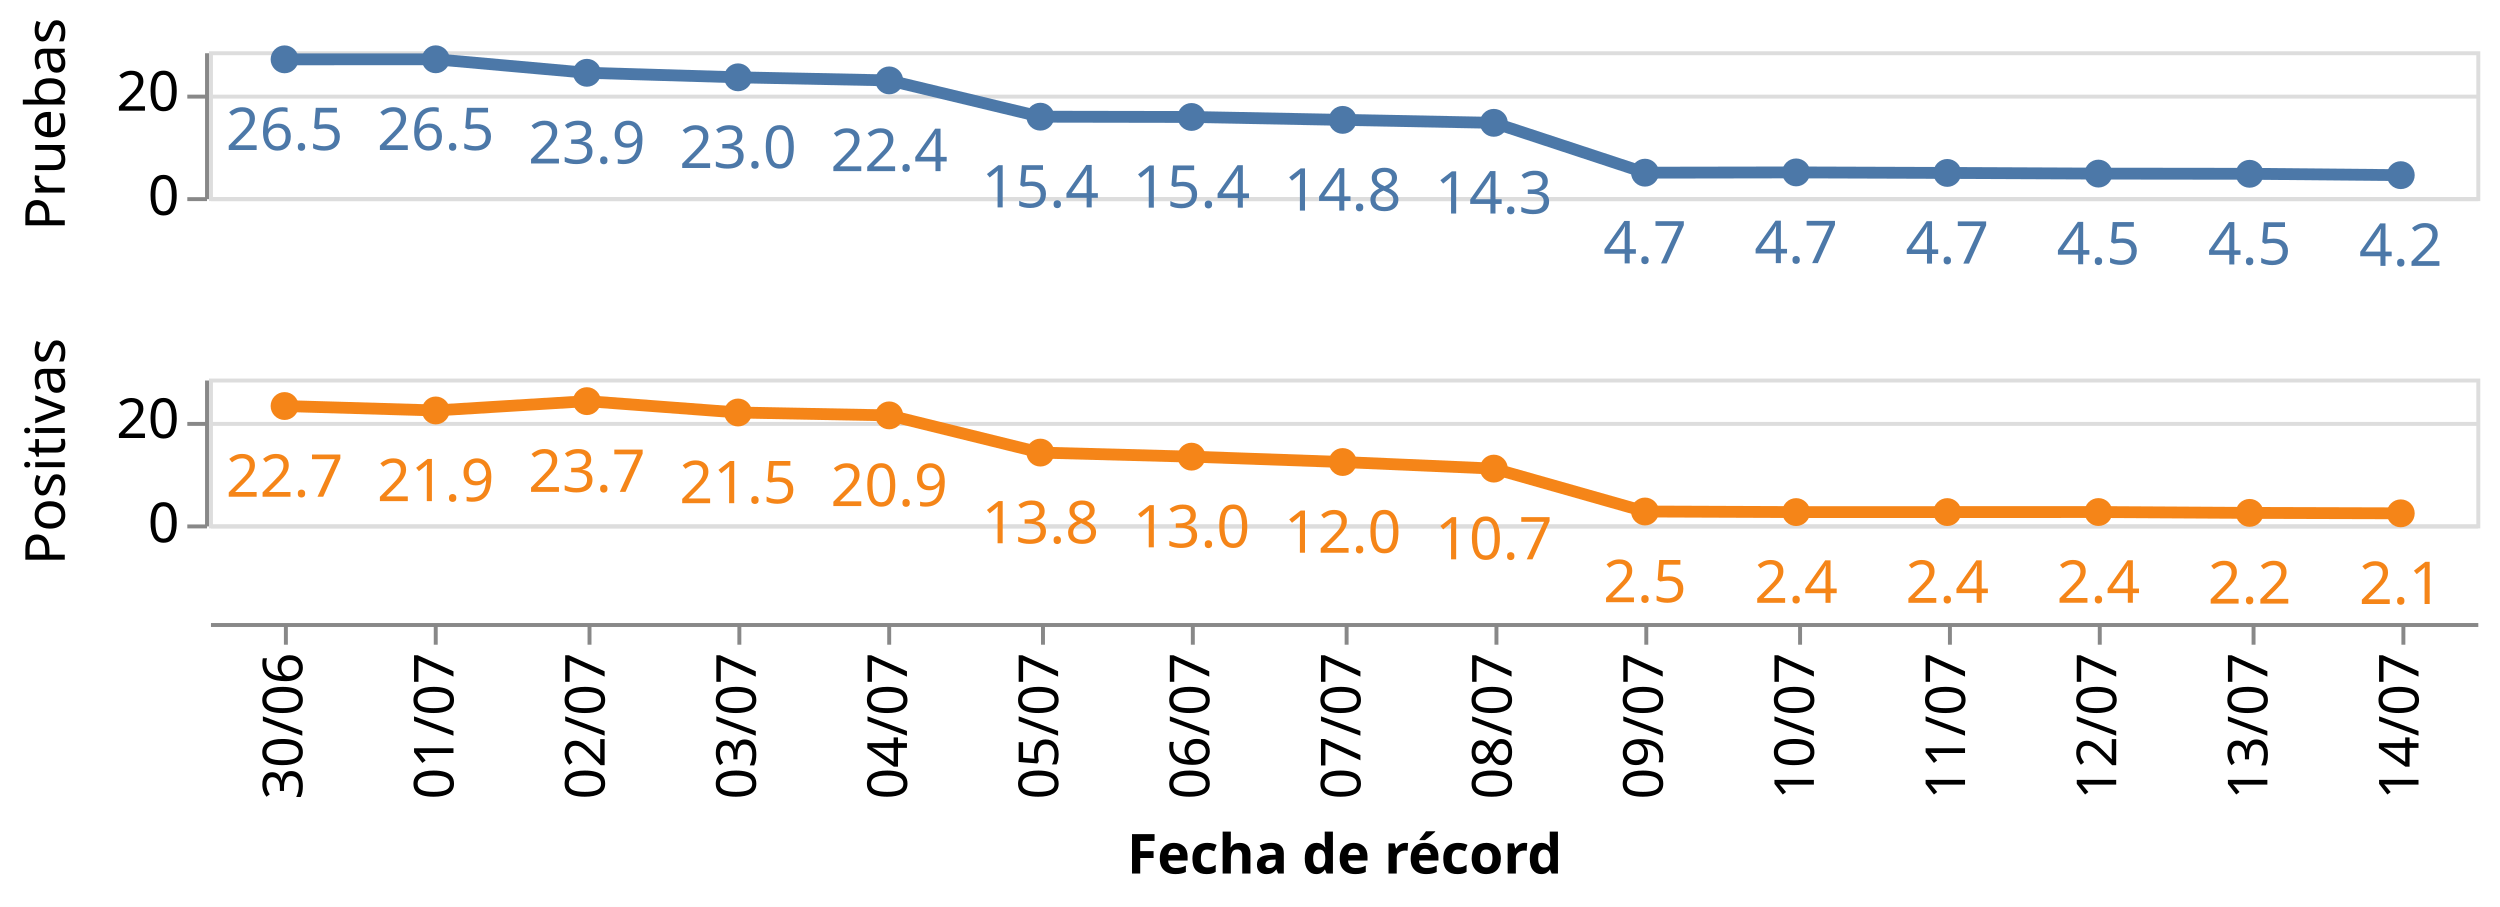
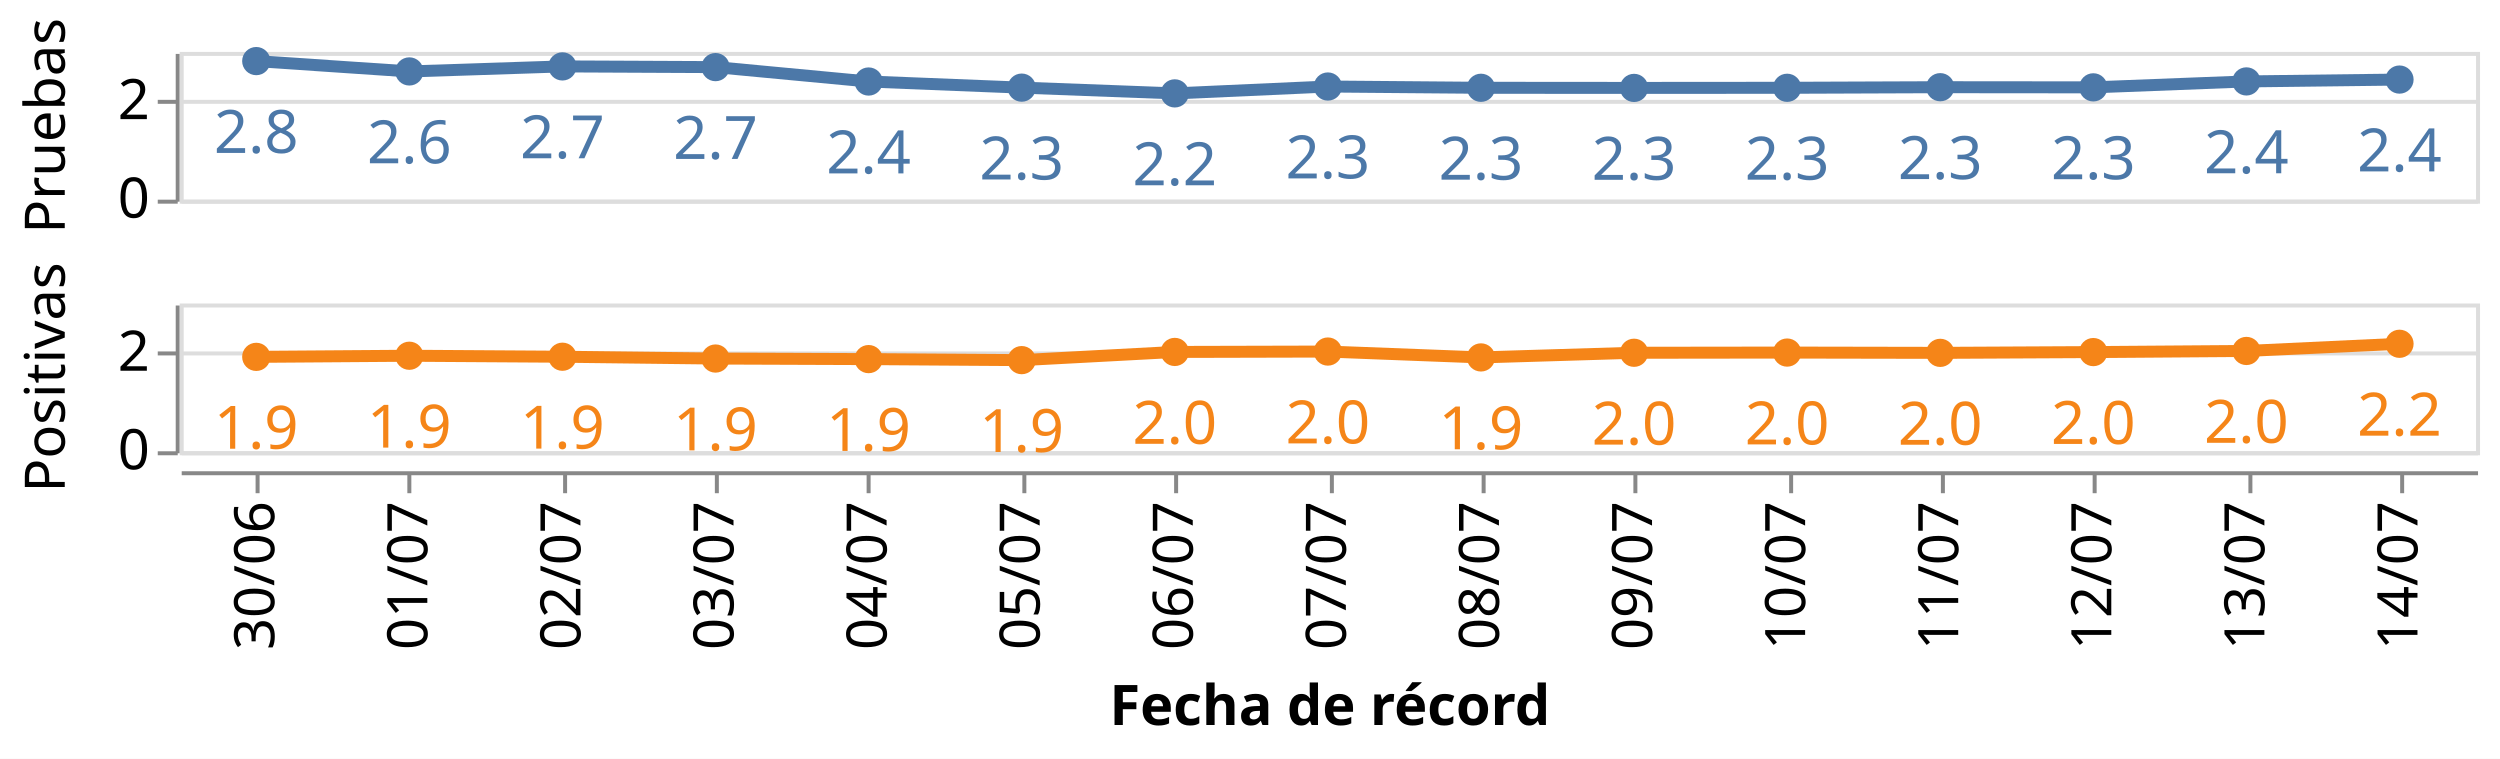
- <svg xmlns="http://www.w3.org/2000/svg" class="marks" width="634" height="230" viewBox="0 0 634 230" version="1.1">
-   <rect width="634" height="230" style="fill: white;" />
-   <g transform="translate(53,13)">
+ <svg xmlns="http://www.w3.org/2000/svg" class="marks" width="626" height="190" viewBox="0 0 626 190" version="1.1">
+   <rect width="626" height="190" style="fill: white;" />
+   <g transform="translate(45,13)">
    <g class="mark-group role-frame root">
      <g transform="translate(0,0)">
        <path class="background" d="M0,0h0v0h0Z" style="fill: none;" />
        <g>
          <g class="mark-group role-row-header row_header">
            <g transform="translate(-1,0)">
              <path class="background" d="M0,0h0v37h0Z" style="fill: none;" />
              <g>
                <g class="mark-group role-axis">
                  <g transform="translate(0.5,0.5)">
                    <path class="background" d="M0,0h0v0h0Z" style="pointer-events: none; fill: none;" />
                    <g>
                      <g class="mark-rule role-axis-tick" style="pointer-events: none;">
                        <line transform="translate(0,37)" x2="-5" y2="0" style="fill: none; stroke: #888; stroke-width: 1; opacity: 1;" />
-                         <line transform="translate(0,11)" x2="-5" y2="0" style="fill: none; stroke: #888; stroke-width: 1; opacity: 1;" />
+                         <line transform="translate(0,12)" x2="-5" y2="0" style="fill: none; stroke: #888; stroke-width: 1; opacity: 1;" />
                      </g>
                      <g class="mark-text role-axis-label" style="pointer-events: none;">
                        <text text-anchor="end" transform="translate(-7,41)" style="font-family: sans-serif; font-size: 14px; fill: #000; opacity: 1;">0</text>
-                         <text text-anchor="end" transform="translate(-7,14.57143)" style="font-family: sans-serif; font-size: 14px; fill: #000; opacity: 1;">20</text>
+                         <text text-anchor="end" transform="translate(-7,16.33333)" style="font-family: sans-serif; font-size: 14px; fill: #000; opacity: 1;">2</text>
                      </g>
                      <g class="mark-rule role-axis-domain" style="pointer-events: none;">
                        <line transform="translate(0,37)" x2="0" y2="-37" style="fill: none; stroke: #888; stroke-width: 1; opacity: 1;" />
                      </g>
                    </g>
                    <path class="foreground" d="" style="pointer-events: none; display: none; fill: none;" />
                  </g>
                </g>
                <g class="mark-group role-title">
-                   <g transform="translate(-46.57227,18.5)">
+                   <g transform="translate(-38.78613,18.5)">
                    <path class="background" d="M0,0h0v0h0Z" style="pointer-events: none; fill: none;" />
                    <g>
                      <g class="mark-text role-title-text" style="pointer-events: none;">
                        <text text-anchor="middle" transform="translate(0,0) rotate(-90) translate(0,11)" style="font-family: sans-serif; font-size: 14px; fill: #000; opacity: 1;">Pruebas</text>
                      </g>
                    </g>
                    <path class="foreground" d="" style="pointer-events: none; display: none; fill: none;" />
                  </g>
                </g>
              </g>
              <path class="foreground" d="" style="display: none; fill: none;" />
            </g>
-             <g transform="translate(-1,83)">
+             <g transform="translate(-1,63)">
              <path class="background" d="M0,0h0v37h0Z" style="fill: none;" />
              <g>
                <g class="mark-group role-axis">
                  <g transform="translate(0.5,0.5)">
                    <path class="background" d="M0,0h0v0h0Z" style="pointer-events: none; fill: none;" />
                    <g>
                      <g class="mark-rule role-axis-tick" style="pointer-events: none;">
                        <line transform="translate(0,37)" x2="-5" y2="0" style="fill: none; stroke: #888; stroke-width: 1; opacity: 1;" />
-                         <line transform="translate(0,11)" x2="-5" y2="0" style="fill: none; stroke: #888; stroke-width: 1; opacity: 1;" />
+                         <line transform="translate(0,12)" x2="-5" y2="0" style="fill: none; stroke: #888; stroke-width: 1; opacity: 1;" />
                      </g>
                      <g class="mark-text role-axis-label" style="pointer-events: none;">
                        <text text-anchor="end" transform="translate(-7,41)" style="font-family: sans-serif; font-size: 14px; fill: #000; opacity: 1;">0</text>
-                         <text text-anchor="end" transform="translate(-7,14.57143)" style="font-family: sans-serif; font-size: 14px; fill: #000; opacity: 1;">20</text>
+                         <text text-anchor="end" transform="translate(-7,16.33333)" style="font-family: sans-serif; font-size: 14px; fill: #000; opacity: 1;">2</text>
                      </g>
                      <g class="mark-rule role-axis-domain" style="pointer-events: none;">
                        <line transform="translate(0,37)" x2="0" y2="-37" style="fill: none; stroke: #888; stroke-width: 1; opacity: 1;" />
                      </g>
                    </g>
                    <path class="foreground" d="" style="pointer-events: none; display: none; fill: none;" />
                  </g>
                </g>
                <g class="mark-group role-title">
-                   <g transform="translate(-46.57227,18.5)">
+                   <g transform="translate(-38.78613,18.5)">
                    <path class="background" d="M0,0h0v0h0Z" style="pointer-events: none; fill: none;" />
                    <g>
                      <g class="mark-text role-title-text" style="pointer-events: none;">
                        <text text-anchor="middle" transform="translate(0,0) rotate(-90) translate(0,11)" style="font-family: sans-serif; font-size: 14px; fill: #000; opacity: 1;">Positivas</text>
                      </g>
                    </g>
                    <path class="foreground" d="" style="pointer-events: none; display: none; fill: none;" />
                  </g>
                </g>
              </g>
              <path class="foreground" d="" style="display: none; fill: none;" />
            </g>
          </g>
          <g class="mark-group role-column-footer column_footer">
-             <g transform="translate(0,145)">
+             <g transform="translate(0,105)">
              <path class="background" d="M0,0h575v0h-575Z" style="fill: none;" />
              <g>
                <g class="mark-group role-axis">
                  <g transform="translate(0.5,0.5)">
                    <path class="background" d="M0,0h0v0h0Z" style="pointer-events: none; fill: none;" />
                    <g>
                      <g class="mark-rule role-axis-tick" style="pointer-events: none;">
                        <line transform="translate(19,0)" x2="0" y2="5" style="fill: none; stroke: #888; stroke-width: 1; opacity: 1;" />
                        <line transform="translate(57,0)" x2="0" y2="5" style="fill: none; stroke: #888; stroke-width: 1; opacity: 1;" />
                        <line transform="translate(96,0)" x2="0" y2="5" style="fill: none; stroke: #888; stroke-width: 1; opacity: 1;" />
                        <line transform="translate(134,0)" x2="0" y2="5" style="fill: none; stroke: #888; stroke-width: 1; opacity: 1;" />
                        <line transform="translate(172,0)" x2="0" y2="5" style="fill: none; stroke: #888; stroke-width: 1; opacity: 1;" />
                        <line transform="translate(211,0)" x2="0" y2="5" style="fill: none; stroke: #888; stroke-width: 1; opacity: 1;" />
                        <line transform="translate(249,0)" x2="0" y2="5" style="fill: none; stroke: #888; stroke-width: 1; opacity: 1;" />
                        <line transform="translate(288,0)" x2="0" y2="5" style="fill: none; stroke: #888; stroke-width: 1; opacity: 1;" />
                        <line transform="translate(326,0)" x2="0" y2="5" style="fill: none; stroke: #888; stroke-width: 1; opacity: 1;" />
                        <line transform="translate(364,0)" x2="0" y2="5" style="fill: none; stroke: #888; stroke-width: 1; opacity: 1;" />
                        <line transform="translate(403,0)" x2="0" y2="5" style="fill: none; stroke: #888; stroke-width: 1; opacity: 1;" />
                        <line transform="translate(441,0)" x2="0" y2="5" style="fill: none; stroke: #888; stroke-width: 1; opacity: 1;" />
                        <line transform="translate(479,0)" x2="0" y2="5" style="fill: none; stroke: #888; stroke-width: 1; opacity: 1;" />
                        <line transform="translate(518,0)" x2="0" y2="5" style="fill: none; stroke: #888; stroke-width: 1; opacity: 1;" />
                        <line transform="translate(556,0)" x2="0" y2="5" style="fill: none; stroke: #888; stroke-width: 1; opacity: 1;" />
                      </g>
                      <g class="mark-text role-axis-label" style="pointer-events: none;">
                        <text text-anchor="end" transform="translate(19.16667,7) rotate(270) translate(0,4)" style="font-family: sans-serif; font-size: 14px; fill: #000; opacity: 1;">30/06</text>
                        <text text-anchor="end" transform="translate(57.5,7) rotate(270) translate(0,4)" style="font-family: sans-serif; font-size: 14px; fill: #000; opacity: 1;">01/07</text>
                        <text text-anchor="end" transform="translate(95.83333,7) rotate(270) translate(0,4)" style="font-family: sans-serif; font-size: 14px; fill: #000; opacity: 1;">02/07</text>
                        <text text-anchor="end" transform="translate(134.1667,7) rotate(270) translate(0,4)" style="font-family: sans-serif; font-size: 14px; fill: #000; opacity: 1;">03/07</text>
                        <text text-anchor="end" transform="translate(172.5,7) rotate(270) translate(0,4)" style="font-family: sans-serif; font-size: 14px; fill: #000; opacity: 1;">04/07</text>
                        <text text-anchor="end" transform="translate(210.8333,7) rotate(270) translate(0,4)" style="font-family: sans-serif; font-size: 14px; fill: #000; opacity: 1;">05/07</text>
                        <text text-anchor="end" transform="translate(249.1667,7) rotate(270) translate(0,4)" style="font-family: sans-serif; font-size: 14px; fill: #000; opacity: 1;">06/07</text>
                        <text text-anchor="end" transform="translate(287.5,7) rotate(270) translate(0,4)" style="font-family: sans-serif; font-size: 14px; fill: #000; opacity: 1;">07/07</text>
                        <text text-anchor="end" transform="translate(325.8333,7) rotate(270) translate(0,4)" style="font-family: sans-serif; font-size: 14px; fill: #000; opacity: 1;">08/07</text>
                        <text text-anchor="end" transform="translate(364.1667,7) rotate(270) translate(0,4)" style="font-family: sans-serif; font-size: 14px; fill: #000; opacity: 1;">09/07</text>
                        <text text-anchor="end" transform="translate(402.5,7) rotate(270) translate(0,4)" style="font-family: sans-serif; font-size: 14px; fill: #000; opacity: 1;">10/07</text>
                        <text text-anchor="end" transform="translate(440.8333,7) rotate(270) translate(0,4)" style="font-family: sans-serif; font-size: 14px; fill: #000; opacity: 1;">11/07</text>
                        <text text-anchor="end" transform="translate(479.1667,7) rotate(270) translate(0,4)" style="font-family: sans-serif; font-size: 14px; fill: #000; opacity: 1;">12/07</text>
                        <text text-anchor="end" transform="translate(517.5,7) rotate(270) translate(0,4)" style="font-family: sans-serif; font-size: 14px; fill: #000; opacity: 1;">13/07</text>
                        <text text-anchor="end" transform="translate(555.8333,7) rotate(270) translate(0,4)" style="font-family: sans-serif; font-size: 14px; fill: #000; opacity: 1;">14/07</text>
                      </g>
                      <g class="mark-rule role-axis-domain" style="pointer-events: none;">
                        <line transform="translate(0,0)" x2="575" y2="0" style="fill: none; stroke: #888; stroke-width: 1; opacity: 1;" />
                      </g>
                      <g class="mark-text role-axis-title" style="pointer-events: none;">
                        <text text-anchor="middle" transform="translate(287.5,63.03418)" style="font-family: sans-serif; font-size: 14px; font-weight: bold; fill: #000; opacity: 1;">Fecha de récord</text>
                      </g>
                    </g>
                    <path class="foreground" d="" style="pointer-events: none; display: none; fill: none;" />
                  </g>
                </g>
              </g>
              <path class="foreground" d="" style="display: none; fill: none;" />
            </g>
          </g>
          <g class="mark-group role-scope cell">
            <g transform="translate(0,0)">
              <path class="background" d="M0.5,0.5h575v37h-575Z" style="fill: none; stroke: #ddd;" />
              <g>
                <g class="mark-group role-axis">
                  <g transform="translate(0.5,0.5)">
                    <path class="background" d="M0,0h0v0h0Z" style="pointer-events: none; fill: none;" />
                    <g>
                      <g class="mark-rule role-axis-grid" style="pointer-events: none;">
                        <line transform="translate(0,37)" x2="575" y2="0" style="fill: none; stroke: #ddd; stroke-width: 1; opacity: 1;" />
-                         <line transform="translate(0,11)" x2="575" y2="0" style="fill: none; stroke: #ddd; stroke-width: 1; opacity: 1;" />
+                         <line transform="translate(0,12)" x2="575" y2="0" style="fill: none; stroke: #ddd; stroke-width: 1; opacity: 1;" />
                      </g>
                    </g>
                    <path class="foreground" d="" style="pointer-events: none; display: none; fill: none;" />
                  </g>
                </g>
                <g class="mark-group role-scope child_layer_0_layer_0_pathgroup">
                  <g transform="translate(0,0)">
                    <path class="background" d="M0,0h575v37h-575Z" style="fill: none;" />
                    <g>
                      <g class="mark-line role-mark child_layer_0_layer_0_marks">
-                         <path d="M19.167,2.048L57.5,2.035L95.833,5.46L134.167,6.608L172.5,7.391L210.833,16.592L249.167,16.663L287.5,17.401L325.833,18.15L364.167,30.791L402.5,30.723L440.833,30.854L479.167,31.024L517.5,31.074L555.833,31.421" style="fill: none; stroke: #4c78a8; stroke-width: 3;" />
+                         <path d="M19.167,2.296L57.5,4.888L95.833,3.629L134.167,3.805L172.5,7.413L210.833,8.944L249.167,10.385L287.5,8.664L325.833,8.982L364.167,9.014L402.5,8.983L440.833,8.836L479.167,8.873L517.5,7.388L555.833,6.924" style="fill: none; stroke: #4c78a8; stroke-width: 3;" />
                      </g>
                    </g>
                    <path class="foreground" d="" style="display: none; fill: none;" />
                  </g>
                </g>
                <g class="mark-symbol role-mark child_layer_0_layer_1_marks">
-                   <path transform="translate(555.8333,31.42144)" d="M3.536,0A3.536,3.536,0,1,1,-3.536,0A3.536,3.536,0,1,1,3.536,0" style="fill: #4c78a8; stroke-width: 2; opacity: 1;" />
-                   <path transform="translate(517.5,31.0745)" d="M3.536,0A3.536,3.536,0,1,1,-3.536,0A3.536,3.536,0,1,1,3.536,0" style="fill: #4c78a8; stroke-width: 2; opacity: 1;" />
-                   <path transform="translate(479.1667,31.02371)" d="M3.536,0A3.536,3.536,0,1,1,-3.536,0A3.536,3.536,0,1,1,3.536,0" style="fill: #4c78a8; stroke-width: 2; opacity: 1;" />
-                   <path transform="translate(440.8333,30.85404)" d="M3.536,0A3.536,3.536,0,1,1,-3.536,0A3.536,3.536,0,1,1,3.536,0" style="fill: #4c78a8; stroke-width: 2; opacity: 1;" />
-                   <path transform="translate(402.5,30.7233)" d="M3.536,0A3.536,3.536,0,1,1,-3.536,0A3.536,3.536,0,1,1,3.536,0" style="fill: #4c78a8; stroke-width: 2; opacity: 1;" />
-                   <path transform="translate(364.1667,30.79083)" d="M3.536,0A3.536,3.536,0,1,1,-3.536,0A3.536,3.536,0,1,1,3.536,0" style="fill: #4c78a8; stroke-width: 2; opacity: 1;" />
-                   <path transform="translate(325.8333,18.15001)" d="M3.536,0A3.536,3.536,0,1,1,-3.536,0A3.536,3.536,0,1,1,3.536,0" style="fill: #4c78a8; stroke-width: 2; opacity: 1;" />
-                   <path transform="translate(287.5,17.40102)" d="M3.536,0A3.536,3.536,0,1,1,-3.536,0A3.536,3.536,0,1,1,3.536,0" style="fill: #4c78a8; stroke-width: 2; opacity: 1;" />
-                   <path transform="translate(249.1667,16.66282)" d="M3.536,0A3.536,3.536,0,1,1,-3.536,0A3.536,3.536,0,1,1,3.536,0" style="fill: #4c78a8; stroke-width: 2; opacity: 1;" />
-                   <path transform="translate(210.8333,16.59239)" d="M3.536,0A3.536,3.536,0,1,1,-3.536,0A3.536,3.536,0,1,1,3.536,0" style="fill: #4c78a8; stroke-width: 2; opacity: 1;" />
-                   <path transform="translate(172.5,7.390951)" d="M3.536,0A3.536,3.536,0,1,1,-3.536,0A3.536,3.536,0,1,1,3.536,0" style="fill: #4c78a8; stroke-width: 2; opacity: 1;" />
-                   <path transform="translate(134.1667,6.60825)" d="M3.536,0A3.536,3.536,0,1,1,-3.536,0A3.536,3.536,0,1,1,3.536,0" style="fill: #4c78a8; stroke-width: 2; opacity: 1;" />
-                   <path transform="translate(95.83333,5.460482)" d="M3.536,0A3.536,3.536,0,1,1,-3.536,0A3.536,3.536,0,1,1,3.536,0" style="fill: #4c78a8; stroke-width: 2; opacity: 1;" />
-                   <path transform="translate(57.5,2.035385)" d="M3.536,0A3.536,3.536,0,1,1,-3.536,0A3.536,3.536,0,1,1,3.536,0" style="fill: #4c78a8; stroke-width: 2; opacity: 1;" />
-                   <path transform="translate(19.16667,2.047619)" d="M3.536,0A3.536,3.536,0,1,1,-3.536,0A3.536,3.536,0,1,1,3.536,0" style="fill: #4c78a8; stroke-width: 2; opacity: 1;" />
+                   <path transform="translate(555.8333,6.923664)" d="M3.536,0A3.536,3.536,0,1,1,-3.536,0A3.536,3.536,0,1,1,3.536,0" style="fill: #4c78a8; stroke-width: 2; opacity: 1;" />
+                   <path transform="translate(517.5,7.388106)" d="M3.536,0A3.536,3.536,0,1,1,-3.536,0A3.536,3.536,0,1,1,3.536,0" style="fill: #4c78a8; stroke-width: 2; opacity: 1;" />
+                   <path transform="translate(479.1667,8.873314)" d="M3.536,0A3.536,3.536,0,1,1,-3.536,0A3.536,3.536,0,1,1,3.536,0" style="fill: #4c78a8; stroke-width: 2; opacity: 1;" />
+                   <path transform="translate(440.8333,8.835828)" d="M3.536,0A3.536,3.536,0,1,1,-3.536,0A3.536,3.536,0,1,1,3.536,0" style="fill: #4c78a8; stroke-width: 2; opacity: 1;" />
+                   <path transform="translate(402.5,8.983162)" d="M3.536,0A3.536,3.536,0,1,1,-3.536,0A3.536,3.536,0,1,1,3.536,0" style="fill: #4c78a8; stroke-width: 2; opacity: 1;" />
+                   <path transform="translate(364.1667,9.014072)" d="M3.536,0A3.536,3.536,0,1,1,-3.536,0A3.536,3.536,0,1,1,3.536,0" style="fill: #4c78a8; stroke-width: 2; opacity: 1;" />
+                   <path transform="translate(325.8333,8.982341)" d="M3.536,0A3.536,3.536,0,1,1,-3.536,0A3.536,3.536,0,1,1,3.536,0" style="fill: #4c78a8; stroke-width: 2; opacity: 1;" />
+                   <path transform="translate(287.5,8.664097)" d="M3.536,0A3.536,3.536,0,1,1,-3.536,0A3.536,3.536,0,1,1,3.536,0" style="fill: #4c78a8; stroke-width: 2; opacity: 1;" />
+                   <path transform="translate(249.1667,10.38463)" d="M3.536,0A3.536,3.536,0,1,1,-3.536,0A3.536,3.536,0,1,1,3.536,0" style="fill: #4c78a8; stroke-width: 2; opacity: 1;" />
+                   <path transform="translate(210.8333,8.944302)" d="M3.536,0A3.536,3.536,0,1,1,-3.536,0A3.536,3.536,0,1,1,3.536,0" style="fill: #4c78a8; stroke-width: 2; opacity: 1;" />
+                   <path transform="translate(172.5,7.413033)" d="M3.536,0A3.536,3.536,0,1,1,-3.536,0A3.536,3.536,0,1,1,3.536,0" style="fill: #4c78a8; stroke-width: 2; opacity: 1;" />
+                   <path transform="translate(134.1667,3.804705)" d="M3.536,0A3.536,3.536,0,1,1,-3.536,0A3.536,3.536,0,1,1,3.536,0" style="fill: #4c78a8; stroke-width: 2; opacity: 1;" />
+                   <path transform="translate(95.83333,3.629112)" d="M3.536,0A3.536,3.536,0,1,1,-3.536,0A3.536,3.536,0,1,1,3.536,0" style="fill: #4c78a8; stroke-width: 2; opacity: 1;" />
+                   <path transform="translate(57.5,4.887986)" d="M3.536,0A3.536,3.536,0,1,1,-3.536,0A3.536,3.536,0,1,1,3.536,0" style="fill: #4c78a8; stroke-width: 2; opacity: 1;" />
+                   <path transform="translate(19.16667,2.296376)" d="M3.536,0A3.536,3.536,0,1,1,-3.536,0A3.536,3.536,0,1,1,3.536,0" style="fill: #4c78a8; stroke-width: 2; opacity: 1;" />
                </g>
                <g class="mark-text role-mark child_layer_1_marks">
-                   <text text-anchor="middle" transform="translate(555.8333,54.42144)" style="font-family: sans-serif; font-size: 15px; fill: #4c78a8;">4.2</text>
-                   <text text-anchor="middle" transform="translate(517.5,54.0745)" style="font-family: sans-serif; font-size: 15px; fill: #4c78a8;">4.5</text>
-                   <text text-anchor="middle" transform="translate(479.1667,54.02371)" style="font-family: sans-serif; font-size: 15px; fill: #4c78a8;">4.5</text>
-                   <text text-anchor="middle" transform="translate(440.8333,53.85404)" style="font-family: sans-serif; font-size: 15px; fill: #4c78a8;">4.7</text>
-                   <text text-anchor="middle" transform="translate(402.5,53.7233)" style="font-family: sans-serif; font-size: 15px; fill: #4c78a8;">4.7</text>
-                   <text text-anchor="middle" transform="translate(364.1667,53.79083)" style="font-family: sans-serif; font-size: 15px; fill: #4c78a8;">4.7</text>
-                   <text text-anchor="middle" transform="translate(325.8333,41.15001)" style="font-family: sans-serif; font-size: 15px; fill: #4c78a8;">14.3</text>
-                   <text text-anchor="middle" transform="translate(287.5,40.40102)" style="font-family: sans-serif; font-size: 15px; fill: #4c78a8;">14.8</text>
-                   <text text-anchor="middle" transform="translate(249.1667,39.66282)" style="font-family: sans-serif; font-size: 15px; fill: #4c78a8;">15.4</text>
-                   <text text-anchor="middle" transform="translate(210.8333,39.59239)" style="font-family: sans-serif; font-size: 15px; fill: #4c78a8;">15.4</text>
-                   <text text-anchor="middle" transform="translate(172.5,30.39095)" style="font-family: sans-serif; font-size: 15px; fill: #4c78a8;">22.4</text>
-                   <text text-anchor="middle" transform="translate(134.1667,29.60825)" style="font-family: sans-serif; font-size: 15px; fill: #4c78a8;">23.0</text>
-                   <text text-anchor="middle" transform="translate(95.83333,28.46048)" style="font-family: sans-serif; font-size: 15px; fill: #4c78a8;">23.9</text>
-                   <text text-anchor="middle" transform="translate(57.5,25.03539)" style="font-family: sans-serif; font-size: 15px; fill: #4c78a8;">26.5</text>
-                   <text text-anchor="middle" transform="translate(19.16667,25.04762)" style="font-family: sans-serif; font-size: 15px; fill: #4c78a8;">26.5</text>
-                 </g>
-               </g>
-               <path class="foreground" d="" style="display: none; fill: none;" />
-             </g>
-             <g transform="translate(0,83)">
+                   <text text-anchor="middle" transform="translate(555.8333,29.92366)" style="font-family: sans-serif; font-size: 15px; fill: #4c78a8;">2.4</text>
+                   <text text-anchor="middle" transform="translate(517.5,30.38811)" style="font-family: sans-serif; font-size: 15px; fill: #4c78a8;">2.4</text>
+                   <text text-anchor="middle" transform="translate(479.1667,31.87331)" style="font-family: sans-serif; font-size: 15px; fill: #4c78a8;">2.3</text>
+                   <text text-anchor="middle" transform="translate(440.8333,31.83583)" style="font-family: sans-serif; font-size: 15px; fill: #4c78a8;">2.3</text>
+                   <text text-anchor="middle" transform="translate(402.5,31.98316)" style="font-family: sans-serif; font-size: 15px; fill: #4c78a8;">2.3</text>
+                   <text text-anchor="middle" transform="translate(364.1667,32.01407)" style="font-family: sans-serif; font-size: 15px; fill: #4c78a8;">2.3</text>
+                   <text text-anchor="middle" transform="translate(325.8333,31.98234)" style="font-family: sans-serif; font-size: 15px; fill: #4c78a8;">2.3</text>
+                   <text text-anchor="middle" transform="translate(287.5,31.6641)" style="font-family: sans-serif; font-size: 15px; fill: #4c78a8;">2.3</text>
+                   <text text-anchor="middle" transform="translate(249.1667,33.38463)" style="font-family: sans-serif; font-size: 15px; fill: #4c78a8;">2.2</text>
+                   <text text-anchor="middle" transform="translate(210.8333,31.9443)" style="font-family: sans-serif; font-size: 15px; fill: #4c78a8;">2.3</text>
+                   <text text-anchor="middle" transform="translate(172.5,30.41303)" style="font-family: sans-serif; font-size: 15px; fill: #4c78a8;">2.4</text>
+                   <text text-anchor="middle" transform="translate(134.1667,26.80471)" style="font-family: sans-serif; font-size: 15px; fill: #4c78a8;">2.7</text>
+                   <text text-anchor="middle" transform="translate(95.83333,26.62911)" style="font-family: sans-serif; font-size: 15px; fill: #4c78a8;">2.7</text>
+                   <text text-anchor="middle" transform="translate(57.5,27.88799)" style="font-family: sans-serif; font-size: 15px; fill: #4c78a8;">2.6</text>
+                   <text text-anchor="middle" transform="translate(19.16667,25.29638)" style="font-family: sans-serif; font-size: 15px; fill: #4c78a8;">2.8</text>
+                 </g>
+               </g>
+               <path class="foreground" d="" style="display: none; fill: none;" />
+             </g>
+             <g transform="translate(0,63)">
              <path class="background" d="M0.5,0.5h575v37h-575Z" style="fill: none; stroke: #ddd;" />
              <g>
                <g class="mark-group role-axis">
                  <g transform="translate(0.5,0.5)">
                    <path class="background" d="M0,0h0v0h0Z" style="pointer-events: none; fill: none;" />
                    <g>
                      <g class="mark-rule role-axis-grid" style="pointer-events: none;">
                        <line transform="translate(0,37)" x2="575" y2="0" style="fill: none; stroke: #ddd; stroke-width: 1; opacity: 1;" />
-                         <line transform="translate(0,11)" x2="575" y2="0" style="fill: none; stroke: #ddd; stroke-width: 1; opacity: 1;" />
+                         <line transform="translate(0,12)" x2="575" y2="0" style="fill: none; stroke: #ddd; stroke-width: 1; opacity: 1;" />
                      </g>
                    </g>
                    <path class="foreground" d="" style="pointer-events: none; display: none; fill: none;" />
                  </g>
                </g>
                <g class="mark-group role-scope child_layer_0_layer_0_pathgroup">
                  <g transform="translate(0,0)">
                    <path class="background" d="M0,0h575v37h-575Z" style="fill: none;" />
                    <g>
                      <g class="mark-line role-mark child_layer_0_layer_0_marks">
-                         <path d="M19.167,6.97L57.5,8.092L95.833,5.73L134.167,8.611L172.5,9.34L210.833,18.778L249.167,19.81L287.5,21.169L325.833,22.841L364.167,33.716L402.5,33.865L440.833,33.864L479.167,33.854L517.5,34.068L555.833,34.18" style="fill: none; stroke: #f58518; stroke-width: 3;" />
+                         <path d="M19.167,13.358L57.5,13.078L95.833,13.325L134.167,13.777L172.5,13.92L210.833,14.176L249.167,12.126L287.5,12.028L325.833,13.499L364.167,12.333L402.5,12.283L440.833,12.356L479.167,12.162L517.5,11.88L555.833,10.084" style="fill: none; stroke: #f58518; stroke-width: 3;" />
                      </g>
                    </g>
                    <path class="foreground" d="" style="display: none; fill: none;" />
                  </g>
                </g>
                <g class="mark-symbol role-mark child_layer_0_layer_1_marks">
-                   <path transform="translate(555.8333,34.18042)" d="M3.536,0A3.536,3.536,0,1,1,-3.536,0A3.536,3.536,0,1,1,3.536,0" style="fill: #f58518; stroke-width: 2; opacity: 1;" />
-                   <path transform="translate(517.5,34.06785)" d="M3.536,0A3.536,3.536,0,1,1,-3.536,0A3.536,3.536,0,1,1,3.536,0" style="fill: #f58518; stroke-width: 2; opacity: 1;" />
-                   <path transform="translate(479.1667,33.85413)" d="M3.536,0A3.536,3.536,0,1,1,-3.536,0A3.536,3.536,0,1,1,3.536,0" style="fill: #f58518; stroke-width: 2; opacity: 1;" />
-                   <path transform="translate(440.8333,33.86358)" d="M3.536,0A3.536,3.536,0,1,1,-3.536,0A3.536,3.536,0,1,1,3.536,0" style="fill: #f58518; stroke-width: 2; opacity: 1;" />
-                   <path transform="translate(402.5,33.86541)" d="M3.536,0A3.536,3.536,0,1,1,-3.536,0A3.536,3.536,0,1,1,3.536,0" style="fill: #f58518; stroke-width: 2; opacity: 1;" />
-                   <path transform="translate(364.1667,33.71564)" d="M3.536,0A3.536,3.536,0,1,1,-3.536,0A3.536,3.536,0,1,1,3.536,0" style="fill: #f58518; stroke-width: 2; opacity: 1;" />
-                   <path transform="translate(325.8333,22.84119)" d="M3.536,0A3.536,3.536,0,1,1,-3.536,0A3.536,3.536,0,1,1,3.536,0" style="fill: #f58518; stroke-width: 2; opacity: 1;" />
-                   <path transform="translate(287.5,21.16915)" d="M3.536,0A3.536,3.536,0,1,1,-3.536,0A3.536,3.536,0,1,1,3.536,0" style="fill: #f58518; stroke-width: 2; opacity: 1;" />
-                   <path transform="translate(249.1667,19.8102)" d="M3.536,0A3.536,3.536,0,1,1,-3.536,0A3.536,3.536,0,1,1,3.536,0" style="fill: #f58518; stroke-width: 2; opacity: 1;" />
-                   <path transform="translate(210.8333,18.7784)" d="M3.536,0A3.536,3.536,0,1,1,-3.536,0A3.536,3.536,0,1,1,3.536,0" style="fill: #f58518; stroke-width: 2; opacity: 1;" />
-                   <path transform="translate(172.5,9.339893)" d="M3.536,0A3.536,3.536,0,1,1,-3.536,0A3.536,3.536,0,1,1,3.536,0" style="fill: #f58518; stroke-width: 2; opacity: 1;" />
-                   <path transform="translate(134.1667,8.610898)" d="M3.536,0A3.536,3.536,0,1,1,-3.536,0A3.536,3.536,0,1,1,3.536,0" style="fill: #f58518; stroke-width: 2; opacity: 1;" />
-                   <path transform="translate(95.83333,5.729618)" d="M3.536,0A3.536,3.536,0,1,1,-3.536,0A3.536,3.536,0,1,1,3.536,0" style="fill: #f58518; stroke-width: 2; opacity: 1;" />
-                   <path transform="translate(57.5,8.092362)" d="M3.536,0A3.536,3.536,0,1,1,-3.536,0A3.536,3.536,0,1,1,3.536,0" style="fill: #f58518; stroke-width: 2; opacity: 1;" />
-                   <path transform="translate(19.16667,6.970007)" d="M3.536,0A3.536,3.536,0,1,1,-3.536,0A3.536,3.536,0,1,1,3.536,0" style="fill: #f58518; stroke-width: 2; opacity: 1;" />
+                   <path transform="translate(555.8333,10.08352)" d="M3.536,0A3.536,3.536,0,1,1,-3.536,0A3.536,3.536,0,1,1,3.536,0" style="fill: #f58518; stroke-width: 2; opacity: 1;" />
+                   <path transform="translate(517.5,11.88044)" d="M3.536,0A3.536,3.536,0,1,1,-3.536,0A3.536,3.536,0,1,1,3.536,0" style="fill: #f58518; stroke-width: 2; opacity: 1;" />
+                   <path transform="translate(479.1667,12.16174)" d="M3.536,0A3.536,3.536,0,1,1,-3.536,0A3.536,3.536,0,1,1,3.536,0" style="fill: #f58518; stroke-width: 2; opacity: 1;" />
+                   <path transform="translate(440.8333,12.3556)" d="M3.536,0A3.536,3.536,0,1,1,-3.536,0A3.536,3.536,0,1,1,3.536,0" style="fill: #f58518; stroke-width: 2; opacity: 1;" />
+                   <path transform="translate(402.5,12.28279)" d="M3.536,0A3.536,3.536,0,1,1,-3.536,0A3.536,3.536,0,1,1,3.536,0" style="fill: #f58518; stroke-width: 2; opacity: 1;" />
+                   <path transform="translate(364.1667,12.33333)" d="M3.536,0A3.536,3.536,0,1,1,-3.536,0A3.536,3.536,0,1,1,3.536,0" style="fill: #f58518; stroke-width: 2; opacity: 1;" />
+                   <path transform="translate(325.8333,13.49882)" d="M3.536,0A3.536,3.536,0,1,1,-3.536,0A3.536,3.536,0,1,1,3.536,0" style="fill: #f58518; stroke-width: 2; opacity: 1;" />
+                   <path transform="translate(287.5,12.02786)" d="M3.536,0A3.536,3.536,0,1,1,-3.536,0A3.536,3.536,0,1,1,3.536,0" style="fill: #f58518; stroke-width: 2; opacity: 1;" />
+                   <path transform="translate(249.1667,12.1257)" d="M3.536,0A3.536,3.536,0,1,1,-3.536,0A3.536,3.536,0,1,1,3.536,0" style="fill: #f58518; stroke-width: 2; opacity: 1;" />
+                   <path transform="translate(210.8333,14.17625)" d="M3.536,0A3.536,3.536,0,1,1,-3.536,0A3.536,3.536,0,1,1,3.536,0" style="fill: #f58518; stroke-width: 2; opacity: 1;" />
+                   <path transform="translate(172.5,13.92008)" d="M3.536,0A3.536,3.536,0,1,1,-3.536,0A3.536,3.536,0,1,1,3.536,0" style="fill: #f58518; stroke-width: 2; opacity: 1;" />
+                   <path transform="translate(134.1667,13.77735)" d="M3.536,0A3.536,3.536,0,1,1,-3.536,0A3.536,3.536,0,1,1,3.536,0" style="fill: #f58518; stroke-width: 2; opacity: 1;" />
+                   <path transform="translate(95.83333,13.32536)" d="M3.536,0A3.536,3.536,0,1,1,-3.536,0A3.536,3.536,0,1,1,3.536,0" style="fill: #f58518; stroke-width: 2; opacity: 1;" />
+                   <path transform="translate(57.5,13.0781)" d="M3.536,0A3.536,3.536,0,1,1,-3.536,0A3.536,3.536,0,1,1,3.536,0" style="fill: #f58518; stroke-width: 2; opacity: 1;" />
+                   <path transform="translate(19.16667,13.35817)" d="M3.536,0A3.536,3.536,0,1,1,-3.536,0A3.536,3.536,0,1,1,3.536,0" style="fill: #f58518; stroke-width: 2; opacity: 1;" />
                </g>
                <g class="mark-text role-mark child_layer_1_marks">
-                   <text text-anchor="middle" transform="translate(555.8333,57.18042)" style="font-family: sans-serif; font-size: 15px; fill: #f58518;">2.1</text>
-                   <text text-anchor="middle" transform="translate(517.5,57.06785)" style="font-family: sans-serif; font-size: 15px; fill: #f58518;">2.2</text>
-                   <text text-anchor="middle" transform="translate(479.1667,56.85413)" style="font-family: sans-serif; font-size: 15px; fill: #f58518;">2.4</text>
-                   <text text-anchor="middle" transform="translate(440.8333,56.86358)" style="font-family: sans-serif; font-size: 15px; fill: #f58518;">2.4</text>
-                   <text text-anchor="middle" transform="translate(402.5,56.86541)" style="font-family: sans-serif; font-size: 15px; fill: #f58518;">2.4</text>
-                   <text text-anchor="middle" transform="translate(364.1667,56.71564)" style="font-family: sans-serif; font-size: 15px; fill: #f58518;">2.5</text>
-                   <text text-anchor="middle" transform="translate(325.8333,45.84119)" style="font-family: sans-serif; font-size: 15px; fill: #f58518;">10.7</text>
-                   <text text-anchor="middle" transform="translate(287.5,44.16915)" style="font-family: sans-serif; font-size: 15px; fill: #f58518;">12.0</text>
-                   <text text-anchor="middle" transform="translate(249.1667,42.8102)" style="font-family: sans-serif; font-size: 15px; fill: #f58518;">13.0</text>
-                   <text text-anchor="middle" transform="translate(210.8333,41.7784)" style="font-family: sans-serif; font-size: 15px; fill: #f58518;">13.8</text>
-                   <text text-anchor="middle" transform="translate(172.5,32.33989)" style="font-family: sans-serif; font-size: 15px; fill: #f58518;">20.9</text>
-                   <text text-anchor="middle" transform="translate(134.1667,31.6109)" style="font-family: sans-serif; font-size: 15px; fill: #f58518;">21.5</text>
-                   <text text-anchor="middle" transform="translate(95.83333,28.72962)" style="font-family: sans-serif; font-size: 15px; fill: #f58518;">23.7</text>
-                   <text text-anchor="middle" transform="translate(57.5,31.09236)" style="font-family: sans-serif; font-size: 15px; fill: #f58518;">21.9</text>
-                   <text text-anchor="middle" transform="translate(19.16667,29.97001)" style="font-family: sans-serif; font-size: 15px; fill: #f58518;">22.7</text>
+                   <text text-anchor="middle" transform="translate(555.8333,33.08352)" style="font-family: sans-serif; font-size: 15px; fill: #f58518;">2.2</text>
+                   <text text-anchor="middle" transform="translate(517.5,34.88044)" style="font-family: sans-serif; font-size: 15px; fill: #f58518;">2.0</text>
+                   <text text-anchor="middle" transform="translate(479.1667,35.16174)" style="font-family: sans-serif; font-size: 15px; fill: #f58518;">2.0</text>
+                   <text text-anchor="middle" transform="translate(440.8333,35.3556)" style="font-family: sans-serif; font-size: 15px; fill: #f58518;">2.0</text>
+                   <text text-anchor="middle" transform="translate(402.5,35.28279)" style="font-family: sans-serif; font-size: 15px; fill: #f58518;">2.0</text>
+                   <text text-anchor="middle" transform="translate(364.1667,35.33333)" style="font-family: sans-serif; font-size: 15px; fill: #f58518;">2.0</text>
+                   <text text-anchor="middle" transform="translate(325.8333,36.49882)" style="font-family: sans-serif; font-size: 15px; fill: #f58518;">1.9</text>
+                   <text text-anchor="middle" transform="translate(287.5,35.02786)" style="font-family: sans-serif; font-size: 15px; fill: #f58518;">2.0</text>
+                   <text text-anchor="middle" transform="translate(249.1667,35.1257)" style="font-family: sans-serif; font-size: 15px; fill: #f58518;">2.0</text>
+                   <text text-anchor="middle" transform="translate(210.8333,37.17625)" style="font-family: sans-serif; font-size: 15px; fill: #f58518;">1.9</text>
+                   <text text-anchor="middle" transform="translate(172.5,36.92008)" style="font-family: sans-serif; font-size: 15px; fill: #f58518;">1.9</text>
+                   <text text-anchor="middle" transform="translate(134.1667,36.77735)" style="font-family: sans-serif; font-size: 15px; fill: #f58518;">1.9</text>
+                   <text text-anchor="middle" transform="translate(95.83333,36.32536)" style="font-family: sans-serif; font-size: 15px; fill: #f58518;">1.9</text>
+                   <text text-anchor="middle" transform="translate(57.5,36.0781)" style="font-family: sans-serif; font-size: 15px; fill: #f58518;">1.9</text>
+                   <text text-anchor="middle" transform="translate(19.16667,36.35817)" style="font-family: sans-serif; font-size: 15px; fill: #f58518;">1.9</text>
                </g>
              </g>
              <path class="foreground" d="" style="display: none; fill: none;" />
            </g>
          </g>
        </g>
        <path class="foreground" d="" style="display: none; fill: none;" />
      </g>
    </g>
  </g>
</svg>
